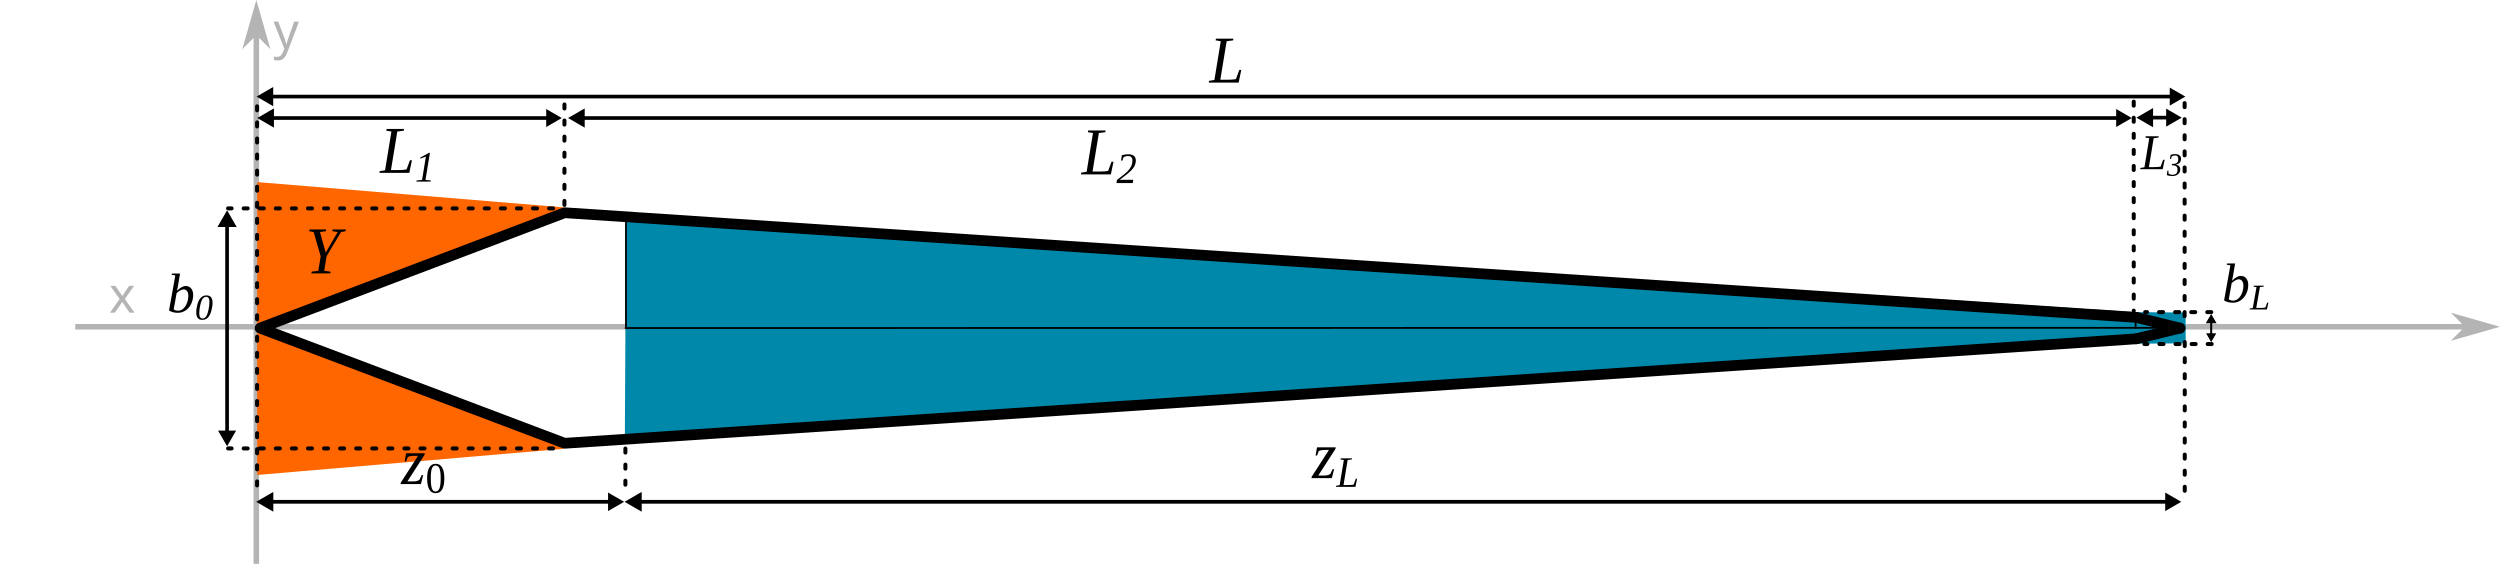
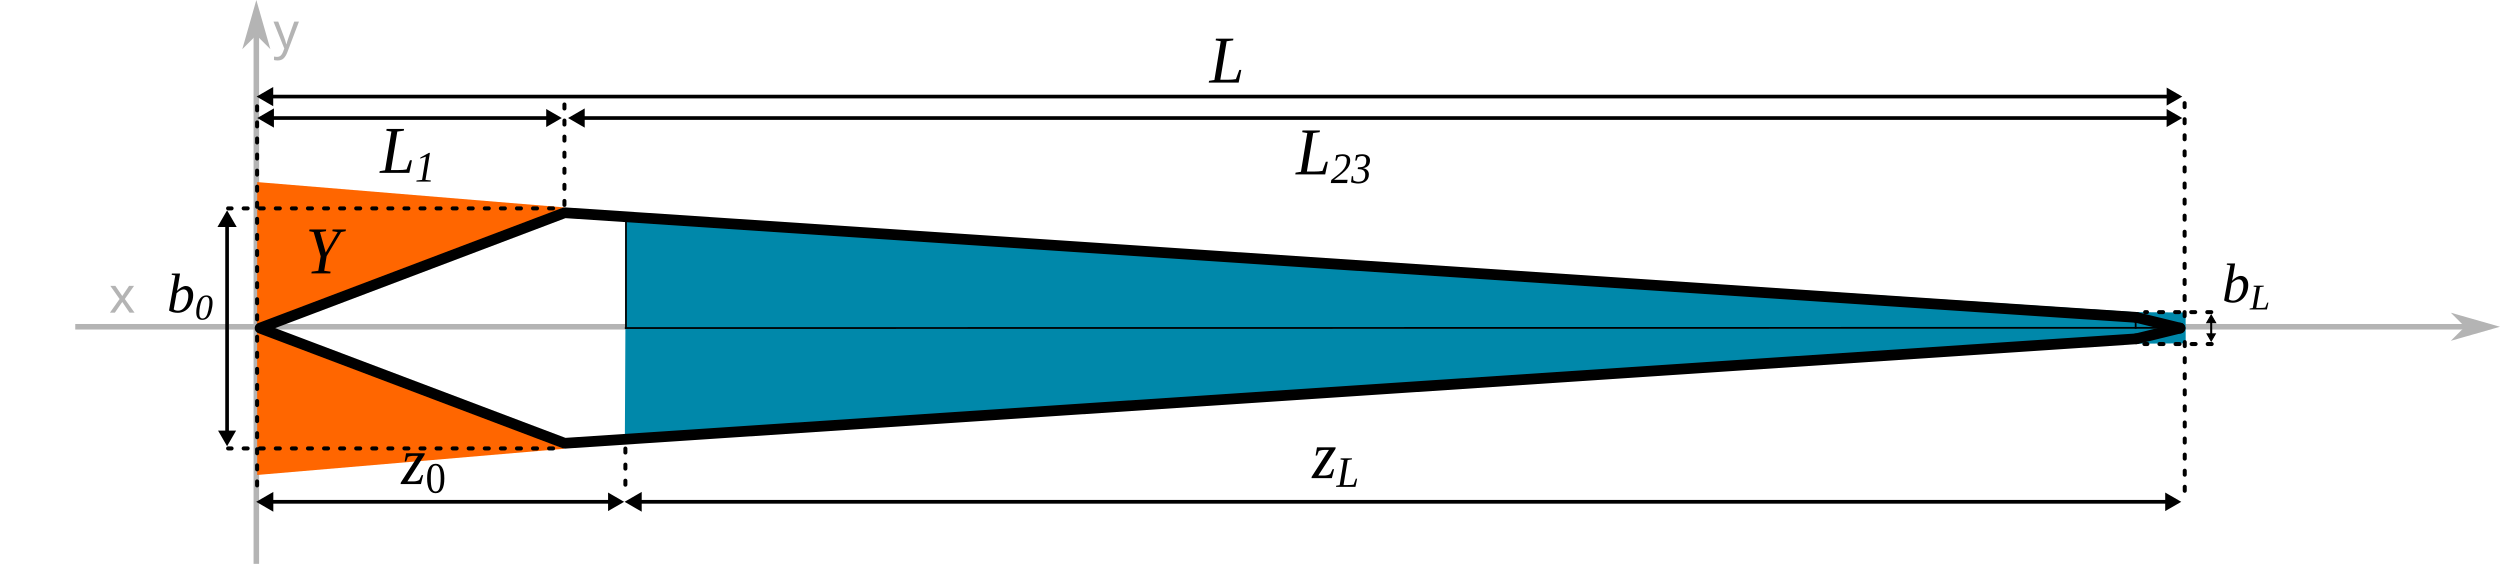
<svg xmlns="http://www.w3.org/2000/svg" width="933.136" height="210.457" id="svg2" version="1.1">
  <defs id="defs4">
    <marker style="overflow:visible" id="marker4967" refX="0" refY="0" orient="auto">
      <path transform="scale(0.4)" style="fill:#000000;fill-opacity:1;fill-rule:evenodd;stroke:#000000;stroke-width:1pt;stroke-opacity:1" d="M 5.77,0 -2.88,5 V -5 Z" id="path4965" />
    </marker>
    <marker style="overflow:visible" id="marker4961" refX="0" refY="0" orient="auto">
      <path transform="scale(0.4)" style="fill:#000000;fill-opacity:1;fill-rule:evenodd;stroke:#000000;stroke-width:1pt;stroke-opacity:1" d="M 5.77,0 -2.88,5 V -5 Z" id="path4959" />
    </marker>
    <marker orient="auto" refY="0" refX="0" id="marker4955" style="overflow:visible">
      <path id="path4953" d="M 5.77,0 -2.88,5 V -5 Z" style="fill:#000000;fill-opacity:1;fill-rule:evenodd;stroke:#000000;stroke-width:1pt;stroke-opacity:1" transform="scale(0.4)" />
    </marker>
    <marker style="overflow:visible" id="marker4949" refX="0" refY="0" orient="auto">
      <path transform="scale(0.4)" style="fill:#000000;fill-opacity:1;fill-rule:evenodd;stroke:#000000;stroke-width:1pt;stroke-opacity:1" d="M 5.77,0 -2.88,5 V -5 Z" id="path4947" />
    </marker>
    <marker orient="auto" refY="0" refX="0" id="marker11481" style="overflow:visible">
      <path id="path11361" d="M 5.77,0 -2.88,5 V -5 Z" style="fill:#000000;fill-opacity:1;fill-rule:evenodd;stroke:#000000;stroke-width:1pt;stroke-opacity:1" transform="scale(0.4)" />
    </marker>
    <marker orient="auto" refY="0" refX="0" id="Arrow2Mend" style="overflow:visible">
      <path id="path11243" style="fill:#000000;fill-opacity:1;fill-rule:evenodd;stroke:#000000;stroke-width:0.625;stroke-linejoin:round;stroke-opacity:1" d="M 8.719,4.034 -2.207,0.016 8.719,-4.002 c -1.745,2.372 -1.735,5.617 -6e-7,8.035 z" transform="scale(-0.6)" />
    </marker>
    <marker orient="auto" refY="0" refX="0" id="marker7320" style="overflow:visible">
      <path id="path7196" d="M 5.77,0 -2.88,5 V -5 Z" style="fill:#000000;fill-opacity:1;fill-rule:evenodd;stroke:#000000;stroke-width:1pt;stroke-opacity:1" transform="scale(0.4)" />
    </marker>
    <marker orient="auto" refY="0" refX="0" id="TriangleOutL" style="overflow:visible">
      <path id="path7193" d="M 5.77,0 -2.88,5 V -5 Z" style="fill:#000000;fill-opacity:1;fill-rule:evenodd;stroke:#000000;stroke-width:1pt;stroke-opacity:1" transform="scale(0.8)" />
    </marker>
    <marker orient="auto" refY="0" refX="0" id="marker4953" style="overflow:visible">
      <path id="path4674" d="M 0,0 5,-5 -12.5,0 5,5 Z" style="fill:#000000;fill-opacity:1;fill-rule:evenodd;stroke:#000000;stroke-width:1pt;stroke-opacity:1" transform="matrix(0.4,0,0,0.4,4,0)" />
    </marker>
    <marker orient="auto" refY="0" refX="0" id="marker4950" style="overflow:visible">
      <path id="path4948" d="M 0,0 5,-5 -12.5,0 5,5 Z" style="fill:#000000;fill-opacity:1;fill-rule:evenodd;stroke:#000000;stroke-width:1pt;stroke-opacity:1" transform="matrix(0.8,0,0,0.8,10,0)" />
    </marker>
    <marker orient="auto" refY="0" refX="0" id="TriangleOutM" style="overflow:visible">
      <path id="path4813" d="M 5.77,0 -2.88,5 V -5 Z" style="fill:#000000;fill-opacity:1;fill-rule:evenodd;stroke:#000000;stroke-width:1pt;stroke-opacity:1" transform="scale(0.4)" />
    </marker>
    <marker orient="auto" refY="0" refX="0" id="marker4944" style="overflow:visible">
      <path id="path4804" d="M 5.77,0 -2.88,5 V -5 Z" style="fill:#000000;fill-opacity:1;fill-rule:evenodd;stroke:#000000;stroke-width:1pt;stroke-opacity:1" transform="scale(-0.4)" />
    </marker>
    <marker orient="auto" refY="0" refX="0" id="TriangleInS" style="overflow:visible">
      <path id="path4807" d="M 5.77,0 -2.88,5 V -5 Z" style="fill:#000000;fill-opacity:1;fill-rule:evenodd;stroke:#000000;stroke-width:1pt;stroke-opacity:1" transform="scale(-0.2)" />
    </marker>
    <marker orient="auto" refY="0" refX="0" id="Arrow2Mstart" style="overflow:visible">
      <path id="path4692" style="fill:#000000;fill-opacity:1;fill-rule:evenodd;stroke:#000000;stroke-width:0.625;stroke-linejoin:round;stroke-opacity:1" d="M 8.719,4.034 -2.207,0.016 8.719,-4.002 c -1.745,2.372 -1.735,5.617 -6e-7,8.035 z" transform="scale(0.6)" />
    </marker>
    <marker orient="auto" refY="0" refX="0" id="marker4937" style="overflow:visible">
      <path id="path4686" style="fill:#000000;fill-opacity:1;fill-rule:evenodd;stroke:#000000;stroke-width:0.625;stroke-linejoin:round;stroke-opacity:1" d="M 8.719,4.034 -2.207,0.016 8.719,-4.002 c -1.745,2.372 -1.735,5.617 -6e-7,8.035 z" transform="matrix(1.1,0,0,1.1,1.1,0)" />
    </marker>
    <marker orient="auto" refY="0" refX="0" id="marker4934" style="overflow:visible">
      <path id="path4689" style="fill:#000000;fill-opacity:1;fill-rule:evenodd;stroke:#000000;stroke-width:0.625;stroke-linejoin:round;stroke-opacity:1" d="M 8.719,4.034 -2.207,0.016 8.719,-4.002 c -1.745,2.372 -1.735,5.617 -6e-7,8.035 z" transform="matrix(-1.1,0,0,-1.1,-1.1,0)" />
    </marker>
    <marker orient="auto" refY="0" refX="0" id="marker4931" style="overflow:visible">
      <path id="path4668" d="M 0,0 5,-5 -12.5,0 5,5 Z" style="fill:#000000;fill-opacity:1;fill-rule:evenodd;stroke:#000000;stroke-width:1pt;stroke-opacity:1" transform="matrix(0.8,0,0,0.8,10,0)" />
    </marker>
    <marker orient="auto" refY="0" refX="0" id="Arrow1Mstart" style="overflow:visible">
      <path id="path4137" d="M 4.267,0 6.4,-2.133 -1.067,0 6.4,2.133 Z" style="fill-rule:evenodd;stroke:#000000;stroke-width:0.427pt" />
    </marker>
    <marker orient="auto" refY="0" refX="0" id="TriangleInL" style="overflow:visible">
      <path id="path4101" d="M -4.924,0 2.458,-4.267 v 8.533 z" style="fill-rule:evenodd;stroke:#000000;stroke-width:0.853pt" />
    </marker>
    <marker orient="auto" refY="0" refX="0" id="TriangleInM" style="overflow:visible">
      <path id="path4104" d="M -2.462,0 1.229,-2.133 v 4.267 z" style="fill-rule:evenodd;stroke:#000000;stroke-width:0.427pt" />
    </marker>
    <marker orient="auto" refY="0" refX="0" id="Arrow2Lstart" style="overflow:visible">
      <path id="path3986" style="fill-rule:evenodd;stroke-width:0.733;stroke-linejoin:round" d="M 11.403,4.733 -1.417,0.019 11.403,-4.695 c -2.048,2.783 -2.036,6.591 -10e-7,9.428 z" />
    </marker>
    <marker orient="auto" refY="0" refX="0" id="Arrow1Lstart" style="overflow:visible">
      <path id="path3968" d="M 10.667,0 14.933,-4.267 0,0 14.933,4.267 Z" style="fill-rule:evenodd;stroke:#000000;stroke-width:0.853pt" />
    </marker>
    <marker orient="auto" refY="0" refX="0" id="Arrow1Lend" style="overflow:visible">
      <path id="path3971" d="M -10.667,0 -14.933,4.267 0,0 -14.933,-4.267 Z" style="fill-rule:evenodd;stroke:#000000;stroke-width:0.853pt" />
    </marker>
    <marker orient="auto" refY="0" refX="0" id="Arrow2Lend" style="overflow:visible">
      <path id="path3989" style="fill-rule:evenodd;stroke-width:0.733;stroke-linejoin:round" d="M -11.403,-4.733 1.417,-0.019 -11.403,4.695 c 2.048,-2.783 2.036,-6.591 10e-7,-9.428 z" />
    </marker>
    <marker orient="auto" refY="0" refX="0" id="TriangleInM-2" style="overflow:visible">
      <path id="path4104-6" d="M -2.462,0 1.229,-2.133 v 4.267 z" style="fill-rule:evenodd;stroke:#000000;stroke-width:0.427pt" />
    </marker>
    <marker orient="auto" refY="0" refX="0" id="TriangleInM-8" style="overflow:visible">
      <path id="path4104-3" d="M -2.462,0 1.229,-2.133 v 4.267 z" style="fill-rule:evenodd;stroke:#000000;stroke-width:0.427pt" />
    </marker>
    <marker orient="auto" refY="0" refX="0" id="TriangleInM-22" style="overflow:visible">
      <path id="path4104-8" d="M -2.462,0 1.229,-2.133 v 4.267 z" style="fill-rule:evenodd;stroke:#000000;stroke-width:0.427pt" />
    </marker>
    <marker orient="auto" refY="0" refX="0" id="TriangleInM-2-3" style="overflow:visible">
      <path id="path4104-6-6" d="M -2.462,0 1.229,-2.133 v 4.267 z" style="fill-rule:evenodd;stroke:#000000;stroke-width:0.427pt" />
    </marker>
    <marker orient="auto" refY="0" refX="0" id="marker5303" style="overflow:visible">
      <path id="path5301" d="M -2.462,0 1.229,-2.133 v 4.267 z" style="fill-rule:evenodd;stroke:#000000;stroke-width:0.427pt" />
    </marker>
    <marker orient="auto" refY="0" refX="0" id="marker5307" style="overflow:visible">
      <path id="path5305" d="M -2.462,0 1.229,-2.133 v 4.267 z" style="fill-rule:evenodd;stroke:#000000;stroke-width:0.427pt" />
    </marker>
    <marker orient="auto" refY="0" refX="0" id="marker5311" style="overflow:visible">
      <path id="path5309" d="M -2.462,0 1.229,-2.133 v 4.267 z" style="fill-rule:evenodd;stroke:#000000;stroke-width:0.427pt" />
    </marker>
    <marker orient="auto" refY="0" refX="0" id="TriangleInM-2-6" style="overflow:visible">
      <path id="path4104-6-7" d="M -2.462,0 1.229,-2.133 v 4.267 z" style="fill-rule:evenodd;stroke:#000000;stroke-width:0.427pt" />
    </marker>
    <marker orient="auto" refY="0" refX="0" id="marker4651" style="overflow:visible">
      <path id="path4649" d="M -2.462,0 1.229,-2.133 v 4.267 z" style="fill-rule:evenodd;stroke:#000000;stroke-width:0.427pt" />
    </marker>
    <marker orient="auto" refY="0" refX="0" id="TriangleInM-2-3-3" style="overflow:visible">
      <path id="path4104-6-6-6" d="M -2.462,0 1.229,-2.133 v 4.267 z" style="fill-rule:evenodd;stroke:#000000;stroke-width:0.427pt" />
    </marker>
    <marker orient="auto" refY="0" refX="0" id="marker4645" style="overflow:visible">
      <path id="path4643" d="M -2.462,0 1.229,-2.133 v 4.267 z" style="fill-rule:evenodd;stroke:#000000;stroke-width:0.427pt" />
    </marker>
    <marker orient="auto" refY="0" refX="0" id="TriangleInM-2-5" style="overflow:visible">
      <path id="path4104-6-3" d="M -2.462,0 1.229,-2.133 v 4.267 z" style="fill-rule:evenodd;stroke:#000000;stroke-width:0.427pt" />
    </marker>
    <marker orient="auto" refY="0" refX="0" id="marker4738" style="overflow:visible">
      <path id="path4736" d="M -2.462,0 1.229,-2.133 v 4.267 z" style="fill-rule:evenodd;stroke:#000000;stroke-width:0.427pt" />
    </marker>
    <marker orient="auto" refY="0" refX="0" id="TriangleInM-2-5-3" style="overflow:visible">
      <path id="path4104-6-3-6" d="M -2.462,0 1.229,-2.133 v 4.267 z" style="fill-rule:evenodd;stroke:#000000;stroke-width:0.427pt" />
    </marker>
    <marker orient="auto" refY="0" refX="0" id="marker7320-7" style="overflow:visible">
      <path id="path7196-5" d="M 5.77,0 -2.88,5 V -5 Z" style="fill:#000000;fill-opacity:1;fill-rule:evenodd;stroke:#000000;stroke-width:1pt;stroke-opacity:1" transform="scale(0.4)" />
    </marker>
    <marker orient="auto" refY="0" refX="0" id="marker4944-3" style="overflow:visible">
      <path id="path4804-5" d="M 5.77,0 -2.88,5 V -5 Z" style="fill:#000000;fill-opacity:1;fill-rule:evenodd;stroke:#000000;stroke-width:1pt;stroke-opacity:1" transform="scale(-0.4)" />
    </marker>
    <marker orient="auto" refY="0" refX="0" id="TriangleOutM-6" style="overflow:visible">
      <path id="path4813-2" d="M 5.77,0 -2.88,5 V -5 Z" style="fill:#000000;fill-opacity:1;fill-rule:evenodd;stroke:#000000;stroke-width:1pt;stroke-opacity:1" transform="scale(0.4)" />
    </marker>
    <marker orient="auto" refY="0" refX="0" id="marker4953-9" style="overflow:visible">
      <path id="path4674-1" d="M 0,0 5,-5 -12.5,0 5,5 Z" style="fill:#000000;fill-opacity:1;fill-rule:evenodd;stroke:#000000;stroke-width:1pt;stroke-opacity:1" transform="matrix(0.4,0,0,0.4,4,0)" />
    </marker>
    <marker orient="auto" refY="0" refX="0" id="TriangleInM-2-3-2" style="overflow:visible">
      <path id="path4104-6-6-7" d="M -2.462,0 1.229,-2.133 v 4.267 z" style="fill-rule:evenodd;stroke:#000000;stroke-width:0.427pt" />
    </marker>
    <marker orient="auto" refY="0" refX="0" id="marker5248" style="overflow:visible">
      <path id="path5246" d="M -2.462,0 1.229,-2.133 v 4.267 z" style="fill-rule:evenodd;stroke:#000000;stroke-width:0.427pt" />
    </marker>
    <marker orient="auto" refY="0" refX="0" id="marker5252" style="overflow:visible">
      <path id="path5250" d="M -2.462,0 1.229,-2.133 v 4.267 z" style="fill-rule:evenodd;stroke:#000000;stroke-width:0.427pt" />
    </marker>
    <marker orient="auto" refY="0" refX="0" id="marker5256" style="overflow:visible">
      <path id="path5254" d="M -2.462,0 1.229,-2.133 v 4.267 z" style="fill-rule:evenodd;stroke:#000000;stroke-width:0.427pt" />
    </marker>
    <marker orient="auto" refY="0" refX="0" id="Arrow1Mstart-0" style="overflow:visible">
      <path id="path4137-9" d="M 4.267,0 6.4,-2.133 -1.067,0 6.4,2.133 Z" style="fill-rule:evenodd;stroke:#000000;stroke-width:0.427pt" />
    </marker>
    <marker orient="auto" refY="0" refX="0" id="marker5262" style="overflow:visible">
      <path id="path5260" d="M 4.267,0 6.4,-2.133 -1.067,0 6.4,2.133 Z" style="fill-rule:evenodd;stroke:#000000;stroke-width:0.427pt" />
    </marker>
    <marker orient="auto" refY="0" refX="0" id="marker5266" style="overflow:visible">
      <path id="path5264" d="M 4.267,0 6.4,-2.133 -1.067,0 6.4,2.133 Z" style="fill-rule:evenodd;stroke:#000000;stroke-width:0.427pt" />
    </marker>
    <marker orient="auto" refY="0" refX="0" id="marker5270" style="overflow:visible">
      <path id="path5268" d="M 4.267,0 6.4,-2.133 -1.067,0 6.4,2.133 Z" style="fill-rule:evenodd;stroke:#000000;stroke-width:0.427pt" />
    </marker>
    <marker orient="auto" refY="0" refX="0" id="marker5274" style="overflow:visible">
      <path id="path5272" d="M 4.267,0 6.4,-2.133 -1.067,0 6.4,2.133 Z" style="fill-rule:evenodd;stroke:#000000;stroke-width:0.427pt" />
    </marker>
    <marker orient="auto" refY="0" refX="0" id="marker5278" style="overflow:visible">
      <path id="path5276" d="M 4.267,0 6.4,-2.133 -1.067,0 6.4,2.133 Z" style="fill-rule:evenodd;stroke:#000000;stroke-width:0.427pt" />
    </marker>
    <marker orient="auto" refY="0" refX="0" id="marker5282" style="overflow:visible">
      <path id="path5280" d="M 4.267,0 6.4,-2.133 -1.067,0 6.4,2.133 Z" style="fill-rule:evenodd;stroke:#000000;stroke-width:0.427pt" />
    </marker>
    <marker orient="auto" refY="0" refX="0" id="marker5286" style="overflow:visible">
      <path id="path5284" d="M 4.267,0 6.4,-2.133 -1.067,0 6.4,2.133 Z" style="fill-rule:evenodd;stroke:#000000;stroke-width:0.427pt" />
    </marker>
    <marker orient="auto" refY="0" refX="0" id="marker5290" style="overflow:visible">
      <path id="path5288" d="M 4.267,0 6.4,-2.133 -1.067,0 6.4,2.133 Z" style="fill-rule:evenodd;stroke:#000000;stroke-width:0.427pt" />
    </marker>
    <marker orient="auto" refY="0" refX="0" id="marker5294" style="overflow:visible">
      <path id="path5292" d="M 4.267,0 6.4,-2.133 -1.067,0 6.4,2.133 Z" style="fill-rule:evenodd;stroke:#000000;stroke-width:0.427pt" />
    </marker>
    <marker orient="auto" refY="0" refX="0" id="marker5298" style="overflow:visible">
      <path id="path5296" d="M 4.267,0 6.4,-2.133 -1.067,0 6.4,2.133 Z" style="fill-rule:evenodd;stroke:#000000;stroke-width:0.427pt" />
    </marker>
    <marker orient="auto" refY="0" refX="0" id="marker5302" style="overflow:visible">
      <path id="path5300" d="M 4.267,0 6.4,-2.133 -1.067,0 6.4,2.133 Z" style="fill-rule:evenodd;stroke:#000000;stroke-width:0.427pt" />
    </marker>
    <marker orient="auto" refY="0" refX="0" id="TriangleInM-2-36" style="overflow:visible">
      <path id="path4104-6-0" d="M -2.462,0 1.229,-2.133 v 4.267 z" style="fill-rule:evenodd;stroke:#000000;stroke-width:0.427pt" />
    </marker>
    <marker orient="auto" refY="0" refX="0" id="marker5308" style="overflow:visible">
      <path id="path5306" d="M -2.462,0 1.229,-2.133 v 4.267 z" style="fill-rule:evenodd;stroke:#000000;stroke-width:0.427pt" />
    </marker>
    <marker orient="auto" refY="0" refX="0" id="marker5312" style="overflow:visible">
      <path id="path5310" d="M 4.267,0 6.4,-2.133 -1.067,0 6.4,2.133 Z" style="fill-rule:evenodd;stroke:#000000;stroke-width:0.427pt" />
    </marker>
    <marker orient="auto" refY="0" refX="0" id="marker5316" style="overflow:visible">
      <path id="path5314" d="M 4.267,0 6.4,-2.133 -1.067,0 6.4,2.133 Z" style="fill-rule:evenodd;stroke:#000000;stroke-width:0.427pt" />
    </marker>
    <marker orient="auto" refY="0" refX="0" id="marker5320" style="overflow:visible">
      <path id="path5318" d="M 4.267,0 6.4,-2.133 -1.067,0 6.4,2.133 Z" style="fill-rule:evenodd;stroke:#000000;stroke-width:0.427pt" />
    </marker>
    <marker orient="auto" refY="0" refX="0" id="marker5324" style="overflow:visible">
      <path id="path5322" d="M 4.267,0 6.4,-2.133 -1.067,0 6.4,2.133 Z" style="fill-rule:evenodd;stroke:#000000;stroke-width:0.427pt" />
    </marker>
    <marker orient="auto" refY="0" refX="0" id="marker5328" style="overflow:visible">
      <path id="path5326" d="M 4.267,0 6.4,-2.133 -1.067,0 6.4,2.133 Z" style="fill-rule:evenodd;stroke:#000000;stroke-width:0.427pt" />
    </marker>
    <marker orient="auto" refY="0" refX="0" id="TriangleInM-2-3-2-3" style="overflow:visible">
      <path id="path4104-6-6-7-6" d="M -2.462,0 1.229,-2.133 v 4.267 z" style="fill-rule:evenodd;stroke:#000000;stroke-width:0.427pt" />
    </marker>
    <marker orient="auto" refY="0" refX="0" id="marker4720" style="overflow:visible">
      <path id="path4718" d="M -2.462,0 1.229,-2.133 v 4.267 z" style="fill-rule:evenodd;stroke:#000000;stroke-width:0.427pt" />
    </marker>
    <marker orient="auto" refY="0" refX="0" id="TriangleInM-2-5-3-5" style="overflow:visible">
      <path id="path4104-6-3-6-3" d="M -2.462,0 1.229,-2.133 v 4.267 z" style="fill-rule:evenodd;stroke:#000000;stroke-width:0.427pt" />
    </marker>
    <marker orient="auto" refY="0" refX="0" id="marker7320-7-5" style="overflow:visible">
      <path id="path7196-5-6" d="M 5.77,0 -2.88,5 V -5 Z" style="fill:#000000;fill-opacity:1;fill-rule:evenodd;stroke:#000000;stroke-width:1pt;stroke-opacity:1" transform="scale(0.4)" />
    </marker>
    <marker orient="auto" refY="0" refX="0" id="TriangleInM-2-5-3-6" style="overflow:visible">
      <path id="path4104-6-3-6-7" d="M -2.462,0 1.229,-2.133 v 4.267 z" style="fill-rule:evenodd;stroke:#000000;stroke-width:0.427pt" />
    </marker>
    <marker orient="auto" refY="0" refX="0" id="marker7320-7-53" style="overflow:visible">
      <path id="path7196-5-5" d="M 5.77,0 -2.88,5 V -5 Z" style="fill:#000000;fill-opacity:1;fill-rule:evenodd;stroke:#000000;stroke-width:1pt;stroke-opacity:1" transform="scale(0.4)" />
    </marker>
    <marker orient="auto" refY="0" refX="0" id="TriangleInM-2-5-3-6-6" style="overflow:visible">
      <path id="path4104-6-3-6-7-2" d="M -2.462,0 1.229,-2.133 v 4.267 z" style="fill-rule:evenodd;stroke:#000000;stroke-width:0.427pt" />
    </marker>
    <marker orient="auto" refY="0" refX="0" id="marker7320-7-53-6" style="overflow:visible">
      <path id="path7196-5-5-1" d="M 5.77,0 -2.88,5 V -5 Z" style="fill:#000000;fill-opacity:1;fill-rule:evenodd;stroke:#000000;stroke-width:1pt;stroke-opacity:1" transform="scale(0.4)" />
    </marker>
    <marker orient="auto" refY="0" refX="0" id="TriangleInM-2-5-3-6-6-0" style="overflow:visible">
      <path id="path4104-6-3-6-7-2-2" d="M -2.462,0 1.229,-2.133 v 4.267 z" style="fill-rule:evenodd;stroke:#000000;stroke-width:0.427pt" />
    </marker>
    <marker orient="auto" refY="0" refX="0" id="marker7320-7-53-6-3" style="overflow:visible">
      <path id="path7196-5-5-1-7" d="M 5.77,0 -2.88,5 V -5 Z" style="fill:#000000;fill-opacity:1;fill-rule:evenodd;stroke:#000000;stroke-width:1pt;stroke-opacity:1" transform="scale(0.4)" />
    </marker>
    <marker orient="auto" refY="0" refX="0" id="TriangleInM-2-5-3-6-8" style="overflow:visible">
      <path id="path4104-6-3-6-7-9" d="M -2.462,0 1.229,-2.133 v 4.267 z" style="fill-rule:evenodd;stroke:#000000;stroke-width:0.427pt" />
    </marker>
    <marker style="overflow:visible" id="marker6729" refX="0" refY="0" orient="auto">
      <path transform="matrix(0.4,0,0,0.4,4,0)" style="fill:#b4b4b4;fill-opacity:1;fill-rule:evenodd;stroke:#b4b4b4;stroke-width:1pt;stroke-opacity:1" d="M 0,0 5,-5 -12.5,0 5,5 Z" id="path6727" />
    </marker>
    <marker orient="auto" refY="0" refX="0" id="marker6723" style="overflow:visible">
      <path id="path6458" d="M 0,0 5,-5 -12.5,0 5,5 Z" style="fill:#b4b4b4;fill-opacity:1;fill-rule:evenodd;stroke:#b4b4b4;stroke-width:1pt;stroke-opacity:1" transform="matrix(0.4,0,0,0.4,4,0)" />
    </marker>
    <marker orient="auto" refY="0" refX="0" id="TriangleInM-2-5-3-6-8-36" style="overflow:visible">
      <path id="path4104-6-3-6-7-9-7" d="M -2.462,0 1.229,-2.133 v 4.267 z" style="fill-rule:evenodd;stroke:#000000;stroke-width:0.427pt" />
    </marker>
    <marker orient="auto" refY="0" refX="0" id="marker7320-7-53-7-5" style="overflow:visible">
      <path id="path7196-5-5-3-3" d="M 5.77,0 -2.88,5 V -5 Z" style="fill:#000000;fill-opacity:1;fill-rule:evenodd;stroke:#000000;stroke-width:1pt;stroke-opacity:1" transform="scale(0.4)" />
    </marker>
    <marker orient="auto" refY="0" refX="0" id="TriangleInM-2-5-3-6-8-3" style="overflow:visible">
      <path id="path4104-6-3-6-7-9-6" d="M -2.462,0 1.229,-2.133 v 4.267 z" style="fill-rule:evenodd;stroke:#000000;stroke-width:0.427pt" />
    </marker>
    <marker orient="auto" refY="0" refX="0" id="marker7320-7-53-7-7" style="overflow:visible">
      <path id="path7196-5-5-3-5" d="M 5.77,0 -2.88,5 V -5 Z" style="fill:#000000;fill-opacity:1;fill-rule:evenodd;stroke:#000000;stroke-width:1pt;stroke-opacity:1" transform="scale(0.4)" />
    </marker>
  </defs>
  <g id="layer3" transform="translate(62.87238,14.24359)">
    <path id="path6725" d="M 866.191,107.721 H -34.783" style="fill:#b4b4b4;fill-opacity:1;stroke:#b4b4b4;stroke-width:2.067;stroke-linecap:butt;stroke-linejoin:miter;stroke-miterlimit:4;stroke-dasharray:none;stroke-opacity:1;marker-start:url(#marker6729)" />
    <text xml:space="preserve" style="font-style:normal;font-weight:normal;font-size:18.667px;line-height:1.25;font-family:sans-serif;letter-spacing:-0.38px;word-spacing:0px;fill:#b4b4b4;fill-opacity:1;stroke:none" x="39.195" y="3.844" id="text6733">
      <tspan id="tspan6731" x="39.195" y="3.844" style="fill:#b4b4b4;fill-opacity:1">y</tspan>
    </text>
    <text xml:space="preserve" style="font-style:normal;font-weight:normal;font-size:18.667px;line-height:1.25;font-family:sans-serif;letter-spacing:-0.38px;word-spacing:0px;fill:#b4b4b4;fill-opacity:1;stroke:none" x="-22.19" y="102.466" id="text6733-3">
      <tspan id="tspan6731-6" x="-22.19" y="102.466" style="fill:#b4b4b4;fill-opacity:1">x</tspan>
    </text>
    <path style="fill:#b4b4b4;fill-opacity:1;stroke:#008000;stroke-width:2.067;stroke-linecap:butt;stroke-linejoin:miter;stroke-miterlimit:4;stroke-dasharray:none;stroke-opacity:0" d="M 798.429,117.579 10.179,52.213" id="path7044" />
    <path style="fill:#b4b4b4;fill-opacity:1;stroke:#b4b4b4;stroke-width:2.067;stroke-linecap:butt;stroke-linejoin:miter;stroke-miterlimit:4;stroke-dasharray:none;stroke-opacity:1;marker-start:url(#marker6723)" d="M 32.804,-10.171 V 196.213" id="path6450" />
  </g>
  <g id="layer1" transform="translate(83.12491,-11.7861)">
    <flowRoot xml:space="preserve" id="flowRoot4667" style="font-style:normal;font-weight:normal;font-size:18.667px;line-height:1.25;font-family:sans-serif;letter-spacing:-0.38px;word-spacing:0px;fill:#000000;fill-opacity:1;stroke:none">
      <flowRegion id="flowRegion4669">
        <rect id="rect4671" width="729.027" height="120.208" x="-33.941" y="30.644" />
      </flowRegion>
      <flowPara id="flowPara4673" />
    </flowRoot>
    <text xml:space="preserve" style="font-style:normal;font-variant:normal;font-weight:normal;font-stretch:normal;font-size:12.8px;line-height:0%;font-family:cmr10;-inkscape-font-specification:cmr10;letter-spacing:0px;word-spacing:0px;fill:#000000;fill-opacity:1;stroke:none;stroke-width:1.067" x="-20.802" y="128.348" id="text15870-8">
      <tspan id="tspan15872-5" x="-20.802" y="128.348" style="font-style:italic;font-variant:normal;font-weight:normal;font-stretch:normal;font-size:20.829px;line-height:1.25;font-family:'Times New Roman';-inkscape-font-specification:'Times New Roman,  Italic';stroke-width:1.067">b<tspan style="font-style:italic;font-variant:normal;font-weight:normal;font-stretch:normal;font-size:13.539px;font-family:'Times New Roman';-inkscape-font-specification:'Times New Roman,  Italic';baseline-shift:sub;stroke-width:1.067" id="tspan4306">0</tspan>
      </tspan>
    </text>
-     <text xml:space="preserve" style="font-style:normal;font-variant:normal;font-weight:normal;font-stretch:normal;font-size:10.848px;line-height:0%;font-family:cmr10;-inkscape-font-specification:cmr10;letter-spacing:0px;word-spacing:0px;fill:#000000;fill-opacity:1;stroke:none;stroke-width:3.39;stroke-miterlimit:4;stroke-dasharray:none" x="332.229" y="74.188" id="text8428-2-7" transform="scale(0.9650659,1.036199)">
-       <tspan id="tspan8430-9-0" x="332.229" y="74.188" style="font-style:italic;font-variant:normal;font-weight:normal;font-stretch:normal;font-size:24.166px;line-height:1.25;font-family:'Times New Roman';-inkscape-font-specification:'Times New Roman, Italic';stroke-width:3.39;stroke-miterlimit:4;stroke-dasharray:none">L<tspan style="font-size:15.708px;baseline-shift:sub;stroke-width:3.39" id="tspan4675-9">2</tspan>
+     <text xml:space="preserve" style="font-style:normal;font-variant:normal;font-weight:normal;font-stretch:normal;font-size:10.848px;line-height:0%;font-family:cmr10;-inkscape-font-specification:cmr10;letter-spacing:0px;word-spacing:0px;fill:#000000;fill-opacity:1;stroke:none;stroke-width:3.39;stroke-miterlimit:4;stroke-dasharray:none" x="415.125" y="74.188" id="text8428-2-7" transform="scale(0.9650659,1.036199)">
+       <tspan id="tspan8430-9-0" x="415.125" y="74.188" style="font-style:italic;font-variant:normal;font-weight:normal;font-stretch:normal;font-size:24.166px;line-height:1.25;font-family:'Times New Roman';-inkscape-font-specification:'Times New Roman, Italic';stroke-width:3.39;stroke-miterlimit:4;stroke-dasharray:none">L<tspan style="font-size:15.708px;baseline-shift:sub;stroke-width:3.39" id="tspan4675-9">23</tspan>
      </tspan>
    </text>
    <path style="fill:#0088aa;fill-opacity:1;stroke:none;stroke-width:0.274px;stroke-linecap:butt;stroke-linejoin:miter;stroke-opacity:1" d="m 150.11,174.945 562.917,-34.851 19.679,-0.167 c -0.002,-1.853 -0.042,-9.645 -0.043,-11.498 L 713.016,128.276 150.522,91.456 Z" id="path4969-2" />
    <path id="path5226" d="M 12.839,135.472 127.635,89.219 12.87,79.747 Z" style="fill:#ff6600;fill-opacity:1;stroke:none;stroke-width:0.274px;stroke-linecap:butt;stroke-linejoin:miter;stroke-opacity:1" />
    <path style="fill:#ff6600;fill-opacity:1;stroke:none;stroke-width:0.274px;stroke-linecap:butt;stroke-linejoin:miter;stroke-opacity:1" d="M 12.839,133.219 127.635,179.272 12.87,189.071 Z" id="path5234" />
    <path id="path3442-0" d="m 13.946,134.252 113.689,42.991 586.616,-38.991 m 0,-8 L 127.635,91.19 13.946,134.253" style="fill:none;stroke:#000000;stroke-width:4;stroke-linecap:round;stroke-linejoin:bevel;stroke-miterlimit:4;stroke-dasharray:none;stroke-opacity:1" />
    <path id="path3442-0-3" d="m 730.565,134.253 -16.314,-4" style="fill:none;stroke:#000000;stroke-width:4;stroke-linecap:round;stroke-linejoin:bevel;stroke-miterlimit:4;stroke-dasharray:none;stroke-opacity:1" />
    <path style="fill:none;stroke:#000000;stroke-width:4;stroke-linecap:round;stroke-linejoin:bevel;stroke-miterlimit:4;stroke-dasharray:none;stroke-opacity:1" d="m 730.565,134.253 -16.314,4" id="path4677" />
-     <path style="fill:#000000;fill-opacity:1;stroke:#000000;stroke-width:1.367;stroke-linecap:round;stroke-linejoin:miter;stroke-miterlimit:4;stroke-dasharray:none;stroke-dashoffset:0;stroke-opacity:1;marker-start:url(#TriangleInM-2-5-3-6);marker-end:url(#marker7320-7-53)" d="M 16.785,47.838 H 728.68" id="path3782-9-56-6" />
+     <path style="fill:#000000;fill-opacity:1;stroke:#000000;stroke-width:1.367;stroke-linecap:round;stroke-linejoin:miter;stroke-miterlimit:4;stroke-dasharray:none;stroke-dashoffset:0;stroke-opacity:1;marker-start:url(#TriangleInM-2-5-3-6);marker-end:url(#marker7320-7-53)" d="M 16.785,47.838 H 727.531" id="path3782-9-56-6" />
    <path id="path4370-2" d="M 12.839,51.472 V 131.883" style="fill:none;stroke:#000000;stroke-width:1.5;stroke-linecap:round;stroke-linejoin:bevel;stroke-miterlimit:4;stroke-dasharray:1.5, 4.5;stroke-dashoffset:0;stroke-opacity:1" />
    <path id="path4370-2-9" d="M 732.294,50.283 V 130.926" style="fill:none;stroke:#000000;stroke-width:1.5;stroke-linecap:round;stroke-linejoin:bevel;stroke-miterlimit:4;stroke-dasharray:1.5, 4.5;stroke-dashoffset:0;stroke-opacity:1" />
    <path id="path4370-2-9-1" d="m 127.554,49.428 v 38.851" style="fill:none;stroke:#000000;stroke-width:1.5;stroke-linecap:round;stroke-linejoin:bevel;stroke-miterlimit:4;stroke-dasharray:1.5, 4.5;stroke-dashoffset:4.65;stroke-opacity:1" />
-     <path id="path4370-2-9-2" d="M 713.301,49.734 V 127.815" style="fill:none;stroke:#000000;stroke-width:1.5;stroke-linecap:round;stroke-linejoin:bevel;stroke-miterlimit:4;stroke-dasharray:1.5, 4.5;stroke-dashoffset:0;stroke-opacity:1" />
-     <text xml:space="preserve" style="font-style:normal;font-variant:normal;font-weight:normal;font-stretch:normal;font-size:8.146px;line-height:0%;font-family:cmr10;-inkscape-font-specification:cmr10;letter-spacing:0px;word-spacing:0px;fill:#000000;fill-opacity:1;stroke:none;stroke-width:2.546;stroke-miterlimit:4;stroke-dasharray:none" x="741.843" y="72.331" id="text8428-2-9-7" transform="scale(0.9650659,1.036199)">
-       <tspan id="tspan8430-9-1-0" x="741.843" y="72.331" style="font-style:italic;font-variant:normal;font-weight:normal;font-stretch:normal;font-size:18.147px;line-height:1.25;font-family:'Times New Roman';-inkscape-font-specification:'Times New Roman, Italic';stroke-width:2.546;stroke-miterlimit:4;stroke-dasharray:none">L<tspan style="font-size:11.796px;baseline-shift:sub;stroke-width:2.546" id="tspan11820-9">3</tspan>
-       </tspan>
-     </text>
    <text xml:space="preserve" style="font-style:normal;font-variant:normal;font-weight:normal;font-stretch:normal;font-size:10.848px;line-height:0%;font-family:cmr10;-inkscape-font-specification:cmr10;letter-spacing:0px;word-spacing:0px;fill:#000000;fill-opacity:1;stroke:none;stroke-width:3.39;stroke-miterlimit:4;stroke-dasharray:none" x="60.89" y="73.651" id="text8428-2-3-3" transform="scale(0.9650659,1.036199)">
      <tspan id="tspan8430-9-6-6" x="60.89" y="73.651" style="font-style:italic;font-variant:normal;font-weight:normal;font-stretch:normal;font-size:24.166px;line-height:1.25;font-family:'Times New Roman';-inkscape-font-specification:'Times New Roman, Italic';stroke-width:3.39;stroke-miterlimit:4;stroke-dasharray:none">L<tspan style="font-size:65%;baseline-shift:sub" id="tspan4698-0">1</tspan>
      </tspan>
    </text>
    <path style="fill:#000000;fill-opacity:1;stroke:#000000;stroke-width:1.367;stroke-linecap:round;stroke-linejoin:miter;stroke-miterlimit:4;stroke-dasharray:none;stroke-dashoffset:0;stroke-opacity:1;marker-start:url(#TriangleInM-2-5-3-6-6);marker-end:url(#marker7320-7-53-6)" d="M 1.635,94.438 V 174.457" id="path3782-9-56-6-8" />
    <text xml:space="preserve" style="font-style:normal;font-variant:normal;font-weight:normal;font-stretch:normal;font-size:10.848px;line-height:0%;font-family:cmr10;-inkscape-font-specification:cmr10;letter-spacing:0px;word-spacing:0px;fill:#000000;fill-opacity:1;stroke:none;stroke-width:3.39;stroke-miterlimit:4;stroke-dasharray:none" x="381.652" y="41.121" id="text8428-2-7-7" transform="scale(0.9650659,1.036199)">
      <tspan id="tspan8430-9-0-9" x="381.652" y="41.121" style="font-style:italic;font-variant:normal;font-weight:normal;font-stretch:normal;font-size:24.166px;line-height:1.25;font-family:'Times New Roman';-inkscape-font-specification:'Times New Roman, Italic';stroke-width:3.39;stroke-miterlimit:4;stroke-dasharray:none">L<tspan style="font-size:15.708px;baseline-shift:sub;stroke-width:3.39" id="tspan4675-9-2" />
      </tspan>
    </text>
    <path style="fill:#000000;fill-opacity:1;stroke:#000000;stroke-width:0.767;stroke-linecap:round;stroke-linejoin:miter;stroke-miterlimit:4;stroke-dasharray:none;stroke-dashoffset:0;stroke-opacity:1;marker-start:url(#TriangleInM-2-5-3-6-6-0);marker-end:url(#marker7320-7-53-6-3)" d="m 742.21,131.295 v 6.001" id="path3782-9-56-6-8-5" />
    <path id="path4370-2-9-9" d="M 742.248,128.287 H 717.563" style="fill:none;stroke:#000000;stroke-width:1.5;stroke-linecap:round;stroke-linejoin:bevel;stroke-miterlimit:4;stroke-dasharray:1.5, 4.5;stroke-dashoffset:0;stroke-opacity:1" />
    <path id="path4370-2-9-9-2" d="M 742.403,140.197 H 717.275" style="fill:none;stroke:#000000;stroke-width:1.5;stroke-linecap:round;stroke-linejoin:bevel;stroke-miterlimit:4;stroke-dasharray:1.5, 4.5;stroke-dashoffset:0;stroke-opacity:1" />
    <text id="text4937" y="124.58" x="746.26" style="font-style:normal;font-variant:normal;font-weight:normal;font-stretch:normal;font-size:12.8px;line-height:0%;font-family:cmr10;-inkscape-font-specification:cmr10;letter-spacing:0px;word-spacing:0px;fill:#000000;fill-opacity:1;stroke:none;stroke-width:1.067" xml:space="preserve">
      <tspan style="font-style:italic;font-variant:normal;font-weight:normal;font-stretch:normal;font-size:20.829px;line-height:1.25;font-family:'Times New Roman';-inkscape-font-specification:'Times New Roman,  Italic';stroke-width:1.067" y="124.58" x="746.26" id="tspan4935">b<tspan style="font-size:65%;baseline-shift:sub" id="tspan4939">L</tspan>
      </tspan>
    </text>
    <path style="fill:none;stroke:#000000;stroke-width:1.5;stroke-linecap:round;stroke-linejoin:bevel;stroke-miterlimit:4;stroke-dasharray:1.5, 4.5;stroke-dashoffset:0;stroke-opacity:1" d="M 123.32,89.563 H 2.01" id="path4941" />
    <path id="path4943" d="M 123.32,179.163 H 2.01" style="fill:none;stroke:#000000;stroke-width:1.5;stroke-linecap:round;stroke-linejoin:bevel;stroke-miterlimit:4;stroke-dasharray:1.5, 4.5;stroke-dashoffset:0;stroke-opacity:1" />
    <path id="path4945" d="M 17.05,55.838 H 122.69" style="fill:#000000;fill-opacity:1;stroke:#000000;stroke-width:1.367;stroke-linecap:round;stroke-linejoin:miter;stroke-miterlimit:4;stroke-dasharray:none;stroke-dashoffset:0;stroke-opacity:1;marker-start:url(#TriangleInM-2-5-3-6);marker-end:url(#marker4949)" />
-     <path style="fill:#000000;fill-opacity:1;stroke:#000000;stroke-width:1.367;stroke-linecap:round;stroke-linejoin:miter;stroke-miterlimit:4;stroke-dasharray:none;stroke-dashoffset:0;stroke-opacity:1;marker-start:url(#TriangleInM-2-5-3-6);marker-end:url(#marker4955)" d="M 133.05,55.838 H 708.69" id="path4951" />
-     <path id="path4963" d="m 718.451,55.7 h 8.89" style="fill:#000000;fill-opacity:1;stroke:#000000;stroke-width:1.367;stroke-linecap:round;stroke-linejoin:miter;stroke-miterlimit:4;stroke-dasharray:none;stroke-dashoffset:0;stroke-opacity:1;marker-start:url(#TriangleInM-2-5-3-6);marker-end:url(#marker4967)" />
+     <path style="fill:#000000;fill-opacity:1;stroke:#000000;stroke-width:1.367;stroke-linecap:round;stroke-linejoin:miter;stroke-miterlimit:4;stroke-dasharray:none;stroke-dashoffset:0;stroke-opacity:1;marker-start:url(#TriangleInM-2-5-3-6);marker-end:url(#marker4955)" d="M 133.05,55.838 H 727.516" id="path4951" />
    <path style="fill:#000000;fill-opacity:1;stroke:#000000;stroke-width:0.667;stroke-linecap:round;stroke-linejoin:round;stroke-miterlimit:4;stroke-dasharray:none;stroke-dashoffset:0;stroke-opacity:1" d="m 150.522,91.456 v 42.758" id="path5148" />
    <path id="path5152" d="m 714.022,129.728 v 4.742" style="fill:#000000;fill-opacity:1;stroke:#000000;stroke-width:0.667;stroke-linecap:butt;stroke-linejoin:round;stroke-miterlimit:4;stroke-dasharray:none;stroke-dashoffset:0;stroke-opacity:1" />
    <path style="fill:#000000;fill-opacity:1;stroke:#000000;stroke-width:0.667;stroke-linecap:butt;stroke-linejoin:round;stroke-miterlimit:4;stroke-dasharray:none;stroke-dashoffset:0;stroke-opacity:1" d="M 722.998,134.143 150.098,134.231" id="path4697" />
    <path style="fill:#000000;fill-opacity:1;stroke:#000000;stroke-width:1.406;stroke-linecap:round;stroke-linejoin:miter;stroke-miterlimit:4;stroke-dasharray:none;stroke-dashoffset:0;stroke-opacity:1;marker-start:url(#TriangleInM-2-5-3-6-8-36);marker-end:url(#marker7320-7-53-7-5)" d="M 154.266,199.088 H 727.042" id="path3782-9-56-6-6-5" />
    <path style="fill:none;stroke:#000000;stroke-width:1.5;stroke-linecap:round;stroke-linejoin:bevel;stroke-miterlimit:4;stroke-dasharray:1.5, 4.5;stroke-dashoffset:0;stroke-opacity:1" d="m 732.339,139.472 v 59.349" id="path5032-6" />
    <path style="fill:none;stroke:#000000;stroke-width:1.5;stroke-linecap:round;stroke-linejoin:bevel;stroke-miterlimit:4;stroke-dasharray:1.5, 4.5;stroke-dashoffset:4.65;stroke-opacity:1" d="m 150.304,177.853 v 18.92" id="path5034-2" />
    <text xml:space="preserve" style="font-style:normal;font-variant:normal;font-weight:normal;font-stretch:normal;font-size:10.848px;line-height:0%;font-family:cmr10;-inkscape-font-specification:cmr10;letter-spacing:0px;word-spacing:0px;fill:#000000;fill-opacity:1;stroke:none;stroke-width:3.39;stroke-miterlimit:4;stroke-dasharray:none" x="421.37" y="183.606" id="text8428-2-7-7-1-9" transform="scale(0.9650659,1.036199)">
      <tspan id="tspan8430-9-0-9-2-1" x="421.37" y="183.606" style="font-style:italic;font-variant:normal;font-weight:normal;font-stretch:normal;font-size:24.166px;line-height:1.25;font-family:'Times New Roman';-inkscape-font-specification:'Times New Roman, Italic';stroke-width:3.39;stroke-miterlimit:4;stroke-dasharray:none">z<tspan style="font-style:italic;font-variant:normal;font-weight:normal;font-stretch:normal;font-size:65%;font-family:'Times New Roman';-inkscape-font-specification:'Times New Roman, Italic';baseline-shift:sub" id="tspan6184-2">L</tspan>
      </tspan>
    </text>
    <path style="fill:#000000;fill-opacity:1;stroke:#000000;stroke-width:1.406;stroke-linecap:round;stroke-linejoin:miter;stroke-miterlimit:4;stroke-dasharray:none;stroke-dashoffset:0;stroke-opacity:1;marker-start:url(#TriangleInM-2-5-3-6-8-3);marker-end:url(#marker7320-7-53-7-7)" d="M 16.762,199.088 H 145.834" id="path3782-9-56-6-6-3" />
    <path style="fill:none;stroke:#000000;stroke-width:1.5;stroke-linecap:round;stroke-linejoin:bevel;stroke-miterlimit:4;stroke-dasharray:1.5, 4.5;stroke-dashoffset:0;stroke-opacity:1" d="m 12.839,137.472 v 59.211" id="path7249" />
    <text transform="scale(0.9650659,1.036199)" id="text7662" y="185.73" x="69.063" style="font-style:normal;font-variant:normal;font-weight:normal;font-stretch:normal;font-size:10.848px;line-height:0%;font-family:cmr10;-inkscape-font-specification:cmr10;letter-spacing:0px;word-spacing:0px;fill:#000000;fill-opacity:1;stroke:none;stroke-width:3.39;stroke-miterlimit:4;stroke-dasharray:none" xml:space="preserve">
      <tspan style="font-style:italic;font-variant:normal;font-weight:normal;font-stretch:normal;font-size:24.166px;line-height:1.25;font-family:'Times New Roman';-inkscape-font-specification:'Times New Roman, Italic';stroke-width:3.39;stroke-miterlimit:4;stroke-dasharray:none" y="185.73" x="69.063" id="tspan7660">z<tspan style="font-style:normal;font-variant:normal;font-weight:normal;font-stretch:normal;font-size:65%;font-family:'Times New Roman';-inkscape-font-specification:'Times New Roman, ';baseline-shift:sub" id="tspan7664">0</tspan>
      </tspan>
    </text>
    <text xml:space="preserve" style="font-style:normal;font-variant:normal;font-weight:normal;font-stretch:normal;font-size:10.848px;line-height:0%;font-family:cmr10;-inkscape-font-specification:cmr10;letter-spacing:0px;word-spacing:0px;fill:#000000;fill-opacity:1;stroke:none;stroke-width:3.39;stroke-miterlimit:4;stroke-dasharray:none" x="32.071" y="109.854" id="text8428-2-7-3" transform="scale(0.9650659,1.036199)">
      <tspan id="tspan8430-9-0-6" x="32.071" y="109.854" style="font-style:italic;font-variant:normal;font-weight:normal;font-stretch:normal;font-size:24.166px;line-height:1.25;font-family:'Times New Roman';-inkscape-font-specification:'Times New Roman, Italic';stroke-width:3.39;stroke-miterlimit:4;stroke-dasharray:none">Y<tspan style="font-size:15.708px;baseline-shift:sub;stroke-width:3.39" id="tspan4675-9-7" />
      </tspan>
    </text>
  </g>
</svg>
